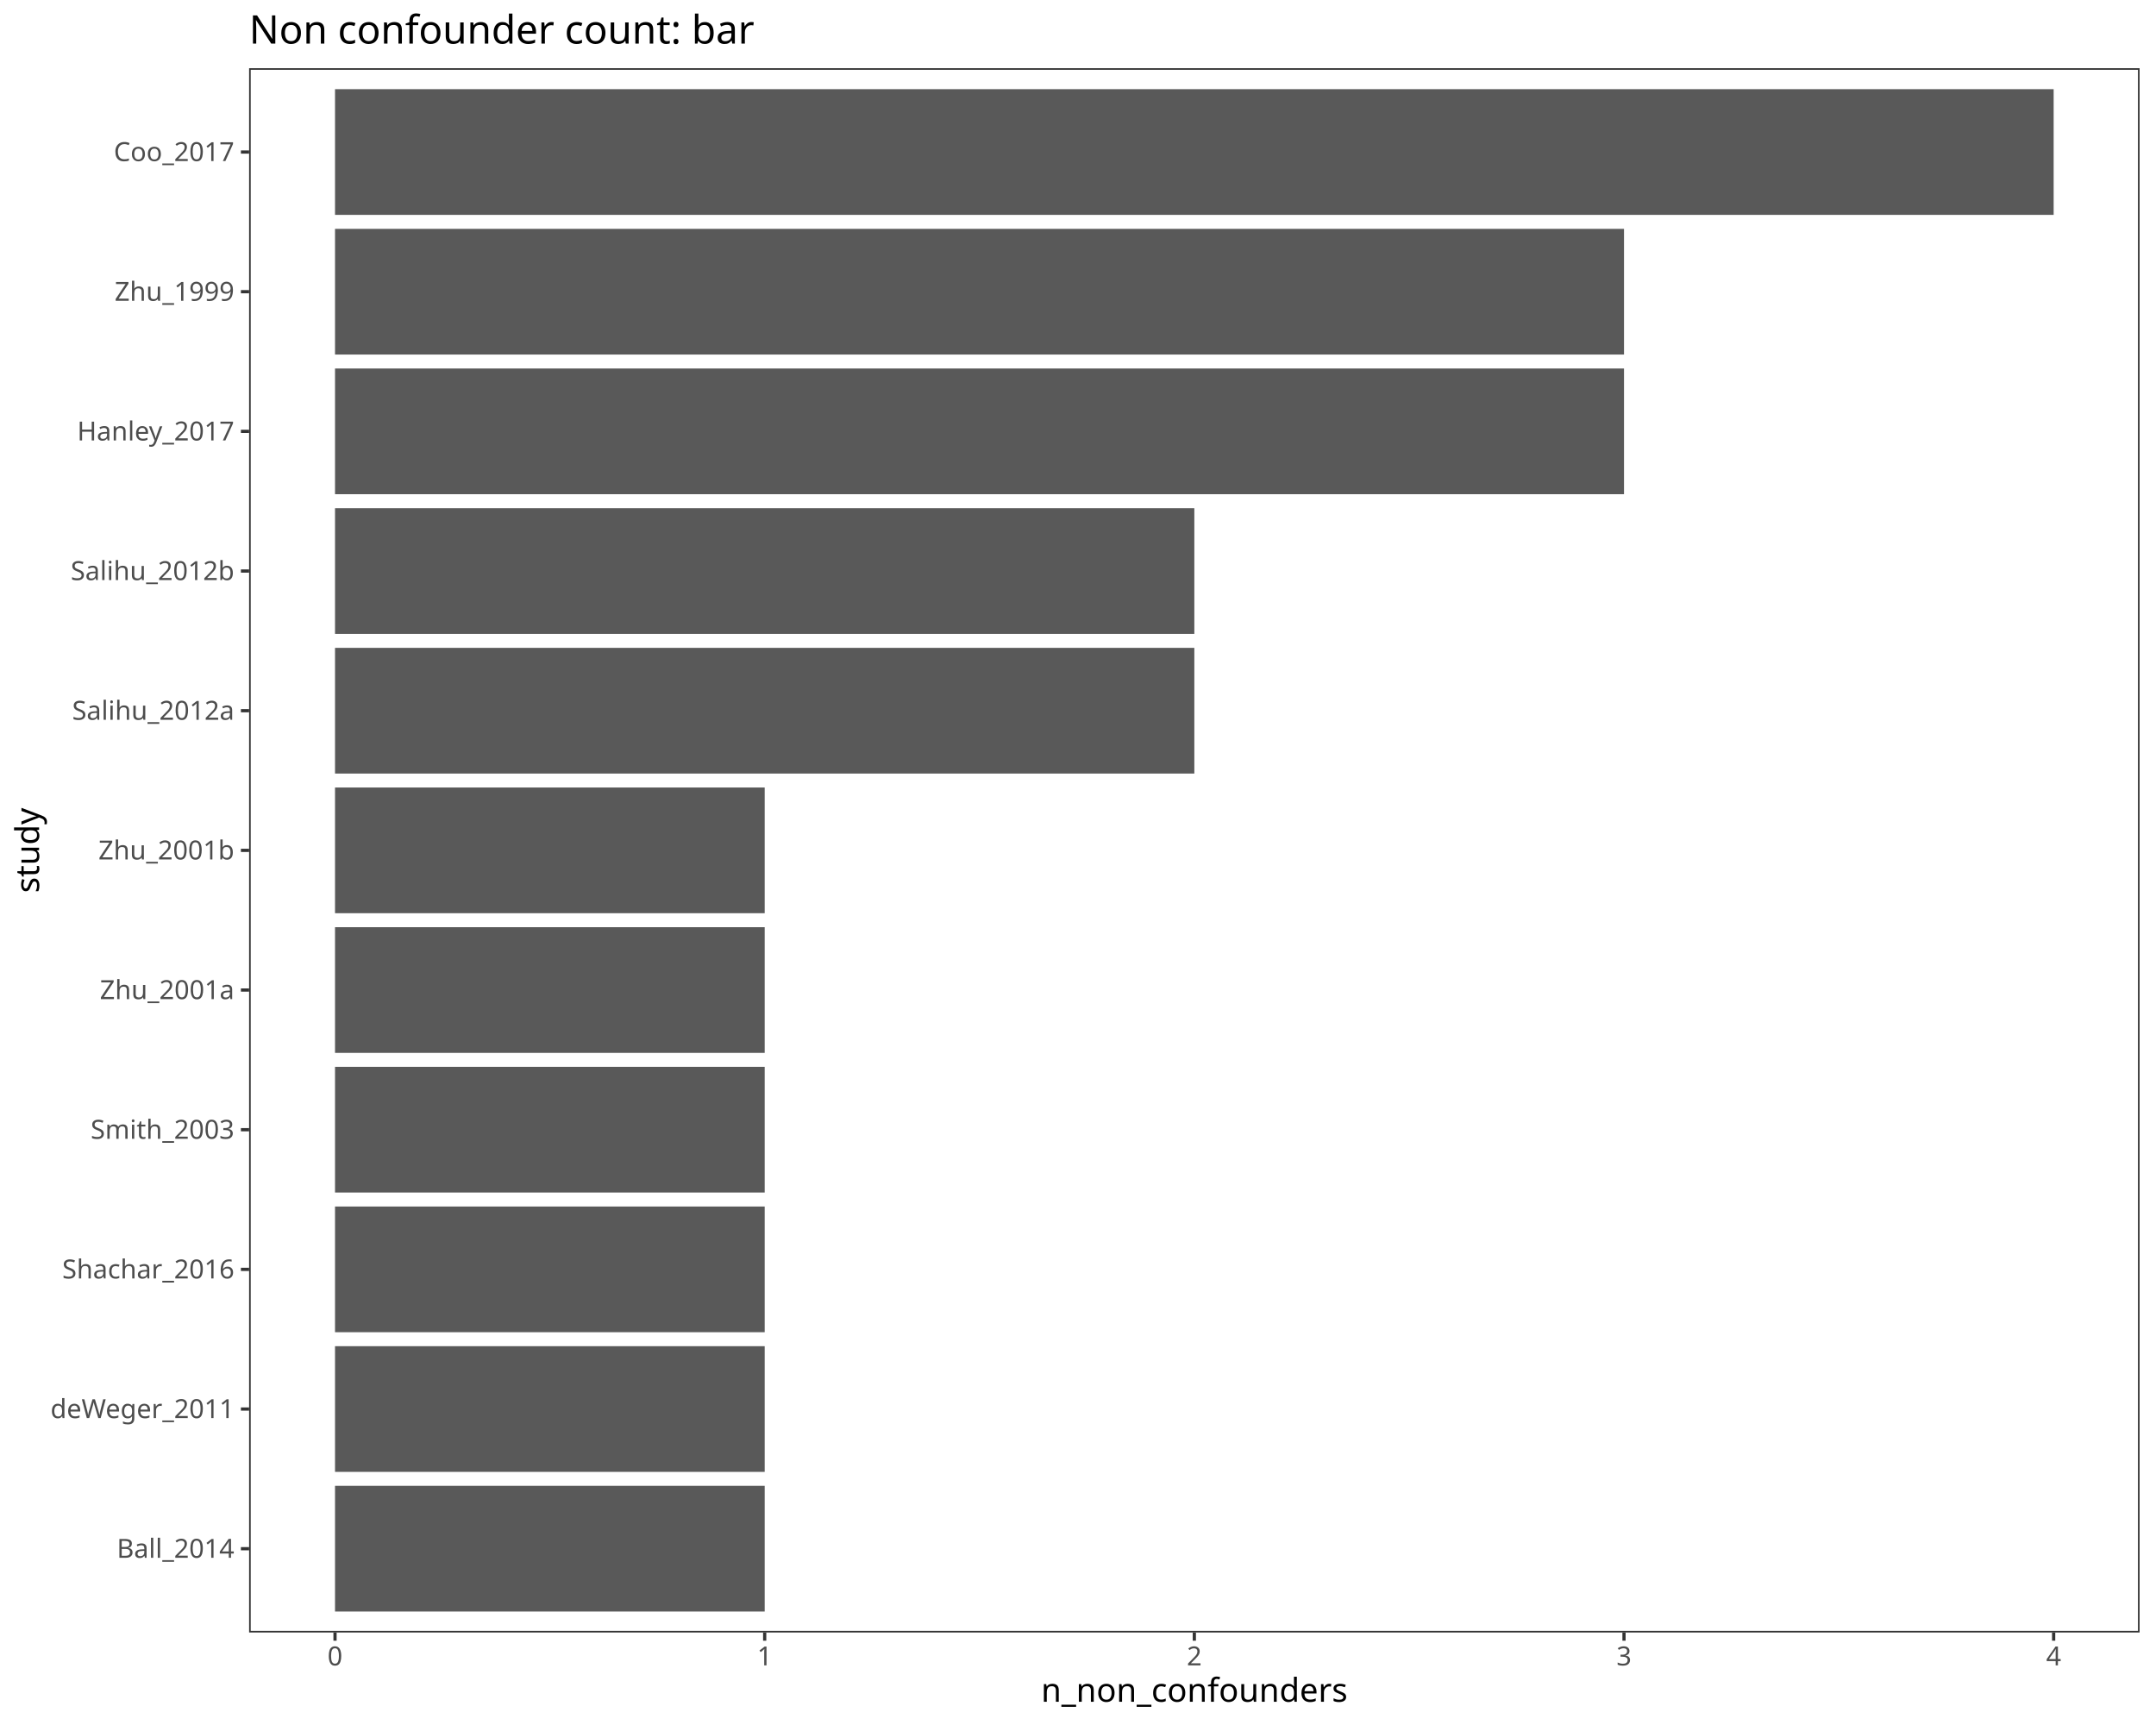
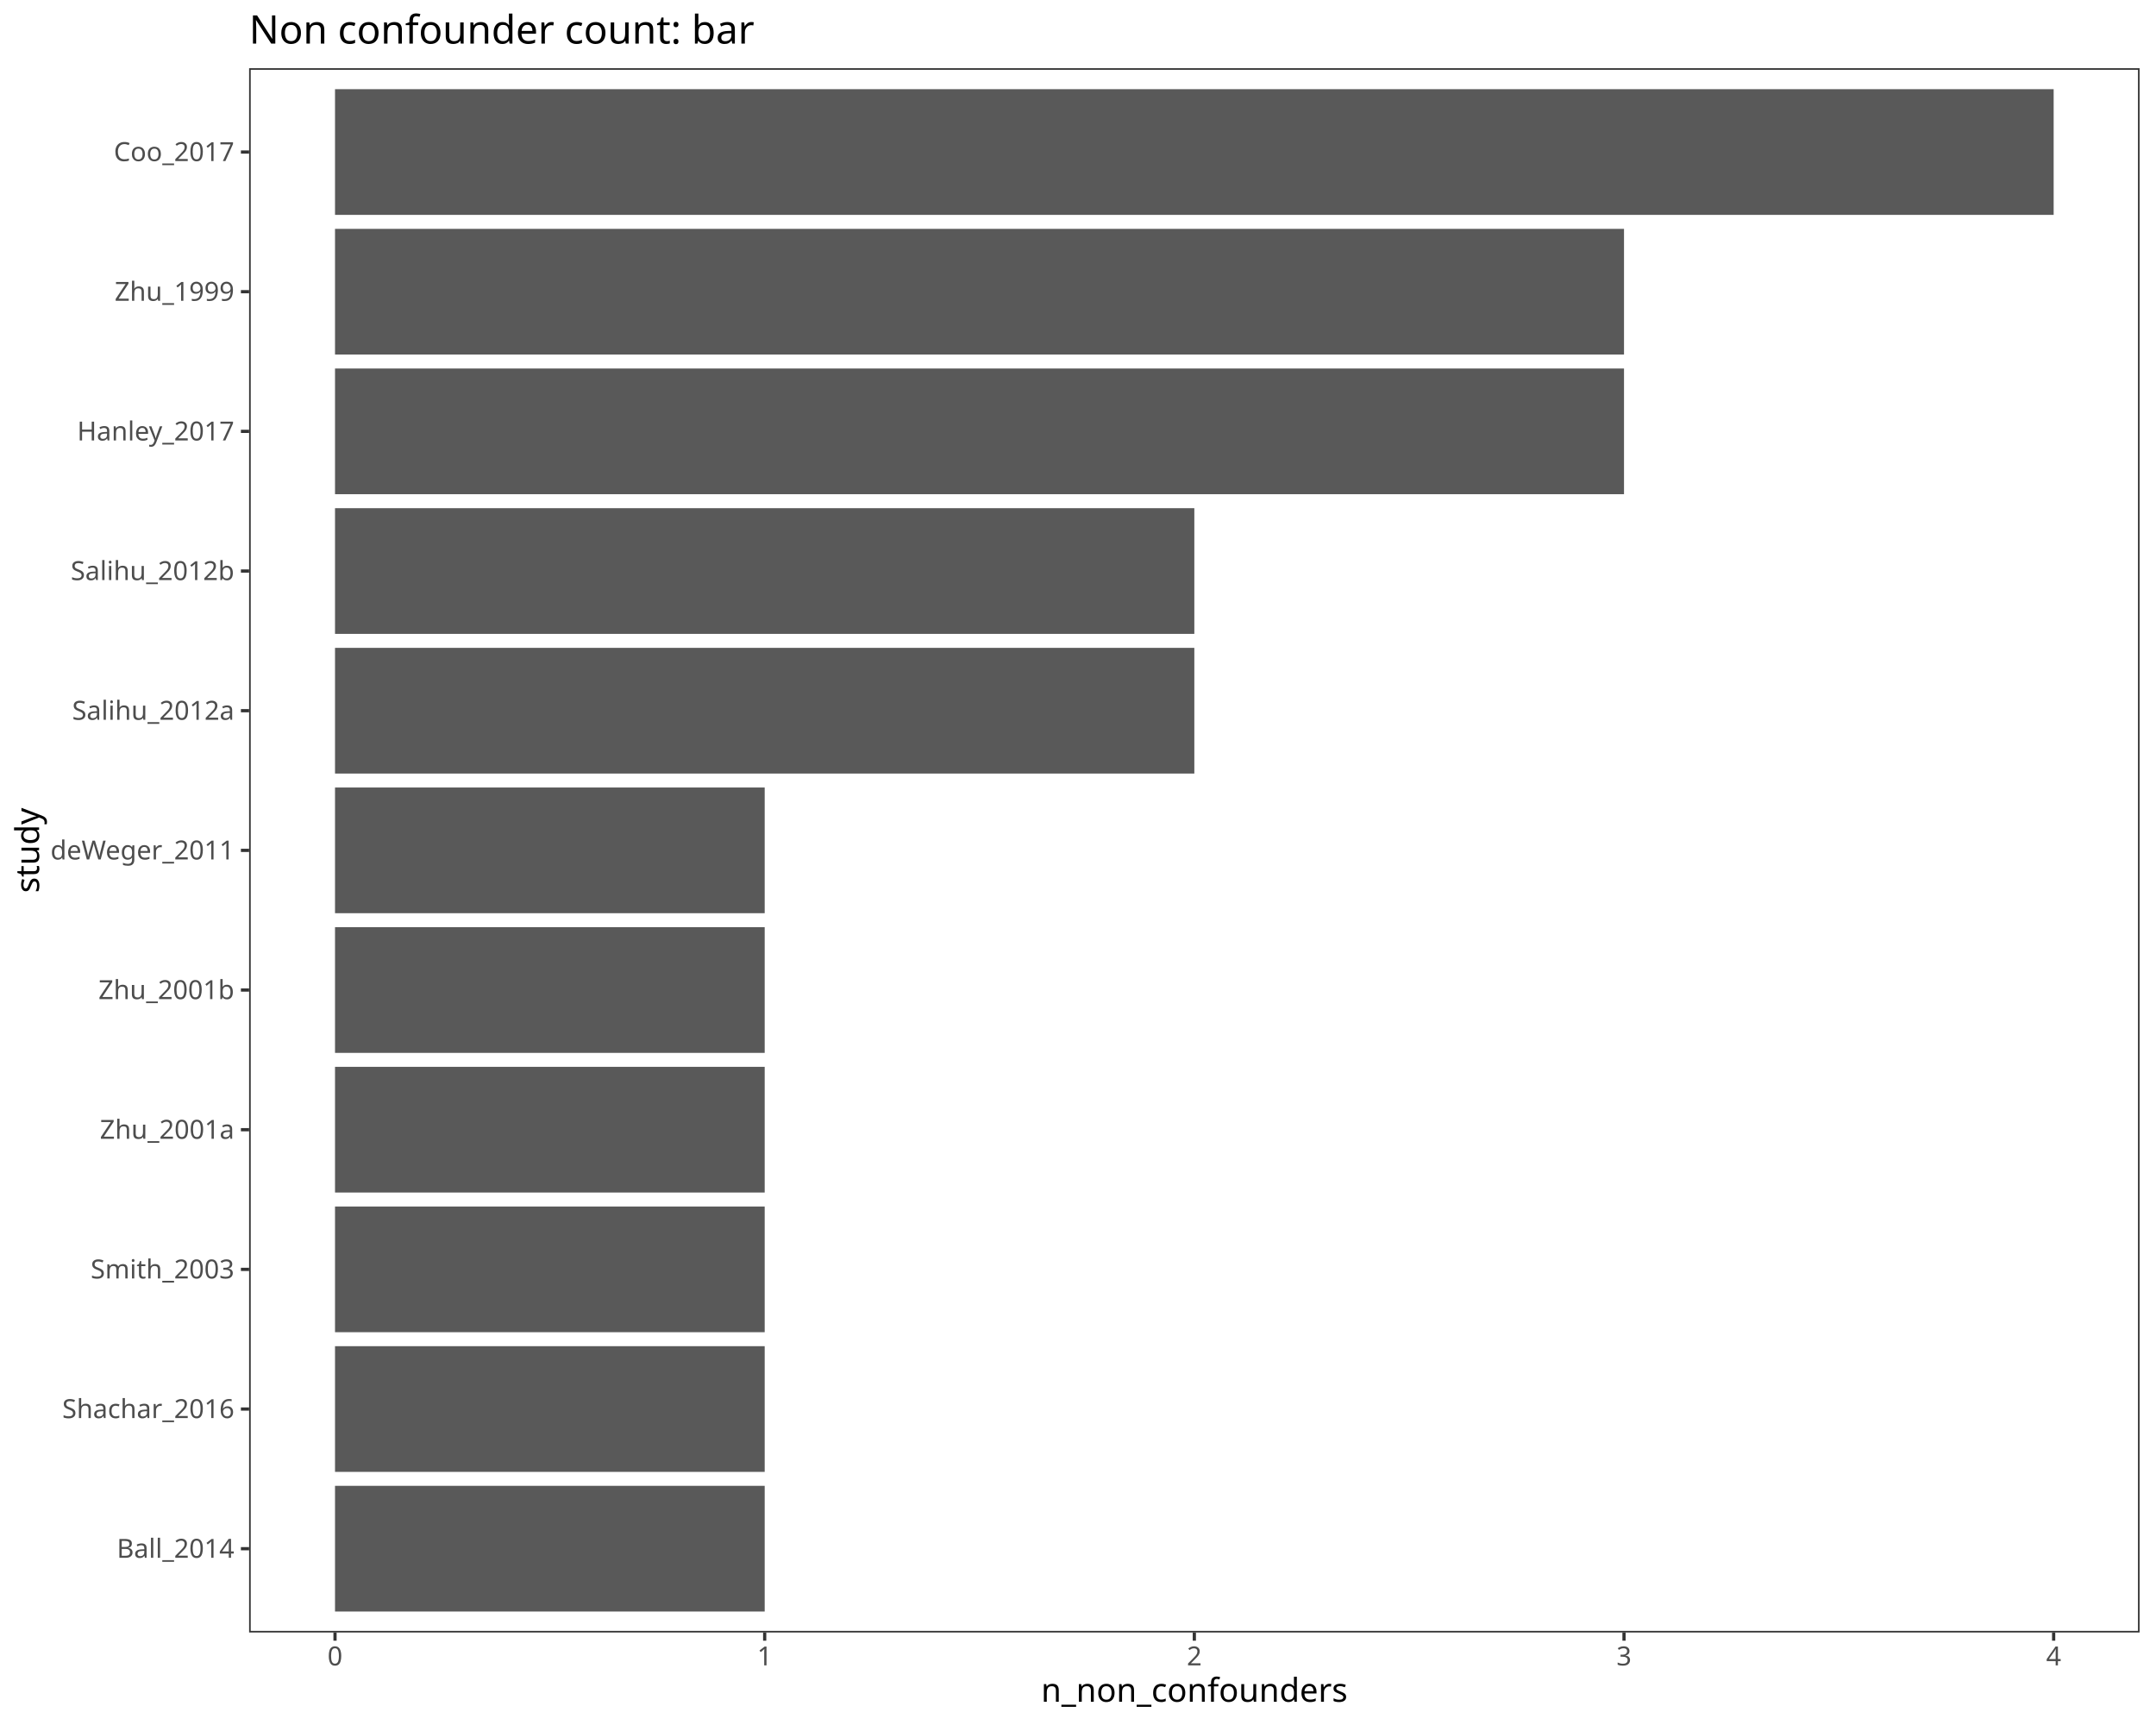
<svg xmlns="http://www.w3.org/2000/svg" class="svglite" data-engine-version="2.0" width="720.00pt" height="576.00pt" viewBox="0 0 720.00 576.00">
  <defs>
    <style type="text/css">
    .svglite line, .svglite polyline, .svglite polygon, .svglite path, .svglite rect, .svglite circle {
      fill: none;
      stroke: #000000;
      stroke-linecap: round;
      stroke-linejoin: round;
      stroke-miterlimit: 10.00;
    }
  </style>
  </defs>
  <rect width="100%" height="100%" style="stroke: none; fill: #FFFFFF;" />
  <defs>
    <clipPath id="cpMC4wMHw3MjAuMDB8MC4wMHw1NzYuMDA=">
      <rect x="0.00" y="0.00" width="720.00" height="576.00" />
    </clipPath>
  </defs>
  <g clip-path="url(#cpMC4wMHw3MjAuMDB8MC4wMHw1NzYuMDA=)">
    <rect x="0.00" y="0.00" width="720.00" height="576.00" style="stroke-width: 1.07; stroke: #FFFFFF; fill: #FFFFFF;" />
  </g>
  <defs>
    <clipPath id="cpODMuMTl8NzE0LjUyfDIyLjc4fDU0NS4xMQ==">
      <rect x="83.19" y="22.78" width="631.33" height="522.33" />
    </clipPath>
  </defs>
  <g clip-path="url(#cpODMuMTl8NzE0LjUyfDIyLjc4fDU0NS4xMQ==)">
    <rect x="83.19" y="22.78" width="631.33" height="522.33" style="stroke-width: 1.07; stroke: none; fill: #FFFFFF;" />
    <rect x="111.88" y="496.14" width="143.49" height="41.97" style="stroke-width: 1.07; stroke: none; stroke-linecap: square; stroke-linejoin: miter; fill: #595959;" />
    <rect x="111.88" y="449.51" width="143.49" height="41.97" style="stroke-width: 1.07; stroke: none; stroke-linecap: square; stroke-linejoin: miter; fill: #595959;" />
    <rect x="111.88" y="402.87" width="143.49" height="41.97" style="stroke-width: 1.07; stroke: none; stroke-linecap: square; stroke-linejoin: miter; fill: #595959;" />
    <rect x="111.88" y="356.23" width="143.49" height="41.97" style="stroke-width: 1.07; stroke: none; stroke-linecap: square; stroke-linejoin: miter; fill: #595959;" />
    <rect x="111.88" y="309.60" width="143.49" height="41.97" style="stroke-width: 1.07; stroke: none; stroke-linecap: square; stroke-linejoin: miter; fill: #595959;" />
    <rect x="111.88" y="262.96" width="143.49" height="41.97" style="stroke-width: 1.07; stroke: none; stroke-linecap: square; stroke-linejoin: miter; fill: #595959;" />
    <rect x="111.88" y="216.33" width="286.97" height="41.97" style="stroke-width: 1.07; stroke: none; stroke-linecap: square; stroke-linejoin: miter; fill: #595959;" />
    <rect x="111.88" y="169.69" width="286.97" height="41.97" style="stroke-width: 1.07; stroke: none; stroke-linecap: square; stroke-linejoin: miter; fill: #595959;" />
    <rect x="111.88" y="123.05" width="430.46" height="41.97" style="stroke-width: 1.07; stroke: none; stroke-linecap: square; stroke-linejoin: miter; fill: #595959;" />
    <rect x="111.88" y="76.42" width="430.46" height="41.97" style="stroke-width: 1.07; stroke: none; stroke-linecap: square; stroke-linejoin: miter; fill: #595959;" />
    <rect x="111.88" y="29.78" width="573.94" height="41.97" style="stroke-width: 1.07; stroke: none; stroke-linecap: square; stroke-linejoin: miter; fill: #595959;" />
    <rect x="83.19" y="22.78" width="631.33" height="522.33" style="stroke-width: 1.07; stroke: #333333;" />
  </g>
  <g clip-path="url(#cpMC4wMHw3MjAuMDB8MC4wMHw1NzYuMDA=)">
    <text x="78.25" y="520.16" text-anchor="end" style="font-size: 8.80px; fill: #4D4D4D; font-family: sans;" textLength="39.15px" lengthAdjust="spacingAndGlyphs">Ball_2014</text>
-     <text x="78.25" y="473.52" text-anchor="end" style="font-size: 8.80px; fill: #4D4D4D; font-family: sans;" textLength="60.18px" lengthAdjust="spacingAndGlyphs">deWeger_2011</text>
-     <text x="78.25" y="426.89" text-anchor="end" style="font-size: 8.80px; fill: #4D4D4D; font-family: sans;" textLength="57.26px" lengthAdjust="spacingAndGlyphs">Shachar_2016</text>
-     <text x="78.25" y="380.25" text-anchor="end" style="font-size: 8.80px; fill: #4D4D4D; font-family: sans;" textLength="46.97px" lengthAdjust="spacingAndGlyphs">Smith_2003</text>
-     <text x="78.25" y="333.61" text-anchor="end" style="font-size: 8.80px; fill: #4D4D4D; font-family: sans;" textLength="44.53px" lengthAdjust="spacingAndGlyphs">Zhu_2001a</text>
-     <text x="78.25" y="286.98" text-anchor="end" style="font-size: 8.80px; fill: #4D4D4D; font-family: sans;" textLength="44.53px" lengthAdjust="spacingAndGlyphs">Zhu_2001b</text>
+     <text x="78.25" y="473.52" text-anchor="end" style="font-size: 8.80px; fill: #4D4D4D; font-family: sans;" textLength="57.26px" lengthAdjust="spacingAndGlyphs">Shachar_2016</text>
+     <text x="78.25" y="426.89" text-anchor="end" style="font-size: 8.80px; fill: #4D4D4D; font-family: sans;" textLength="46.97px" lengthAdjust="spacingAndGlyphs">Smith_2003</text>
+     <text x="78.25" y="380.25" text-anchor="end" style="font-size: 8.80px; fill: #4D4D4D; font-family: sans;" textLength="44.53px" lengthAdjust="spacingAndGlyphs">Zhu_2001a</text>
+     <text x="78.25" y="333.61" text-anchor="end" style="font-size: 8.80px; fill: #4D4D4D; font-family: sans;" textLength="44.53px" lengthAdjust="spacingAndGlyphs">Zhu_2001b</text>
+     <text x="78.25" y="286.98" text-anchor="end" style="font-size: 8.80px; fill: #4D4D4D; font-family: sans;" textLength="60.18px" lengthAdjust="spacingAndGlyphs">deWeger_2011</text>
    <text x="78.25" y="240.34" text-anchor="end" style="font-size: 8.80px; fill: #4D4D4D; font-family: sans;" textLength="53.83px" lengthAdjust="spacingAndGlyphs">Salihu_2012a</text>
    <text x="78.25" y="193.70" text-anchor="end" style="font-size: 8.80px; fill: #4D4D4D; font-family: sans;" textLength="53.83px" lengthAdjust="spacingAndGlyphs">Salihu_2012b</text>
    <text x="78.25" y="147.07" text-anchor="end" style="font-size: 8.80px; fill: #4D4D4D; font-family: sans;" textLength="51.87px" lengthAdjust="spacingAndGlyphs">Hanley_2017</text>
    <text x="78.25" y="100.43" text-anchor="end" style="font-size: 8.80px; fill: #4D4D4D; font-family: sans;" textLength="39.64px" lengthAdjust="spacingAndGlyphs">Zhu_1999</text>
    <text x="78.25" y="53.79" text-anchor="end" style="font-size: 8.80px; fill: #4D4D4D; font-family: sans;" textLength="40.62px" lengthAdjust="spacingAndGlyphs">Coo_2017</text>
    <polyline points="80.45,517.13 83.19,517.13 " style="stroke-width: 1.07; stroke: #333333; stroke-linecap: butt;" />
    <polyline points="80.45,470.49 83.19,470.49 " style="stroke-width: 1.07; stroke: #333333; stroke-linecap: butt;" />
    <polyline points="80.45,423.86 83.19,423.86 " style="stroke-width: 1.07; stroke: #333333; stroke-linecap: butt;" />
    <polyline points="80.45,377.22 83.19,377.22 " style="stroke-width: 1.07; stroke: #333333; stroke-linecap: butt;" />
    <polyline points="80.45,330.58 83.19,330.58 " style="stroke-width: 1.07; stroke: #333333; stroke-linecap: butt;" />
    <polyline points="80.45,283.95 83.19,283.95 " style="stroke-width: 1.07; stroke: #333333; stroke-linecap: butt;" />
    <polyline points="80.45,237.31 83.19,237.31 " style="stroke-width: 1.07; stroke: #333333; stroke-linecap: butt;" />
    <polyline points="80.45,190.67 83.19,190.67 " style="stroke-width: 1.07; stroke: #333333; stroke-linecap: butt;" />
    <polyline points="80.45,144.04 83.19,144.04 " style="stroke-width: 1.07; stroke: #333333; stroke-linecap: butt;" />
    <polyline points="80.45,97.40 83.19,97.40 " style="stroke-width: 1.07; stroke: #333333; stroke-linecap: butt;" />
    <polyline points="80.45,50.77 83.19,50.77 " style="stroke-width: 1.07; stroke: #333333; stroke-linecap: butt;" />
    <polyline points="111.88,547.85 111.88,545.11 " style="stroke-width: 1.07; stroke: #333333; stroke-linecap: butt;" />
    <polyline points="255.37,547.85 255.37,545.11 " style="stroke-width: 1.07; stroke: #333333; stroke-linecap: butt;" />
    <polyline points="398.85,547.85 398.85,545.11 " style="stroke-width: 1.07; stroke: #333333; stroke-linecap: butt;" />
    <polyline points="542.34,547.85 542.34,545.11 " style="stroke-width: 1.07; stroke: #333333; stroke-linecap: butt;" />
    <polyline points="685.82,547.85 685.82,545.11 " style="stroke-width: 1.07; stroke: #333333; stroke-linecap: butt;" />
    <text x="111.88" y="556.10" text-anchor="middle" style="font-size: 8.80px; fill: #4D4D4D; font-family: sans;" textLength="4.89px" lengthAdjust="spacingAndGlyphs">0</text>
    <text x="255.37" y="556.10" text-anchor="middle" style="font-size: 8.80px; fill: #4D4D4D; font-family: sans;" textLength="4.89px" lengthAdjust="spacingAndGlyphs">1</text>
    <text x="398.85" y="556.10" text-anchor="middle" style="font-size: 8.80px; fill: #4D4D4D; font-family: sans;" textLength="4.89px" lengthAdjust="spacingAndGlyphs">2</text>
    <text x="542.34" y="556.10" text-anchor="middle" style="font-size: 8.80px; fill: #4D4D4D; font-family: sans;" textLength="4.89px" lengthAdjust="spacingAndGlyphs">3</text>
    <text x="685.82" y="556.10" text-anchor="middle" style="font-size: 8.80px; fill: #4D4D4D; font-family: sans;" textLength="4.89px" lengthAdjust="spacingAndGlyphs">4</text>
    <text x="398.85" y="568.24" text-anchor="middle" style="font-size: 11.00px; font-family: sans;" textLength="97.26px" lengthAdjust="spacingAndGlyphs">n_non_confounders</text>
    <text transform="translate(13.05,283.95) rotate(-90)" text-anchor="middle" style="font-size: 11.00px; font-family: sans;" textLength="26.30px" lengthAdjust="spacingAndGlyphs">study</text>
    <text x="83.19" y="14.56" style="font-size: 13.20px; font-family: sans;" textLength="156.32px" lengthAdjust="spacingAndGlyphs">Non confounder count: bar</text>
  </g>
</svg>
